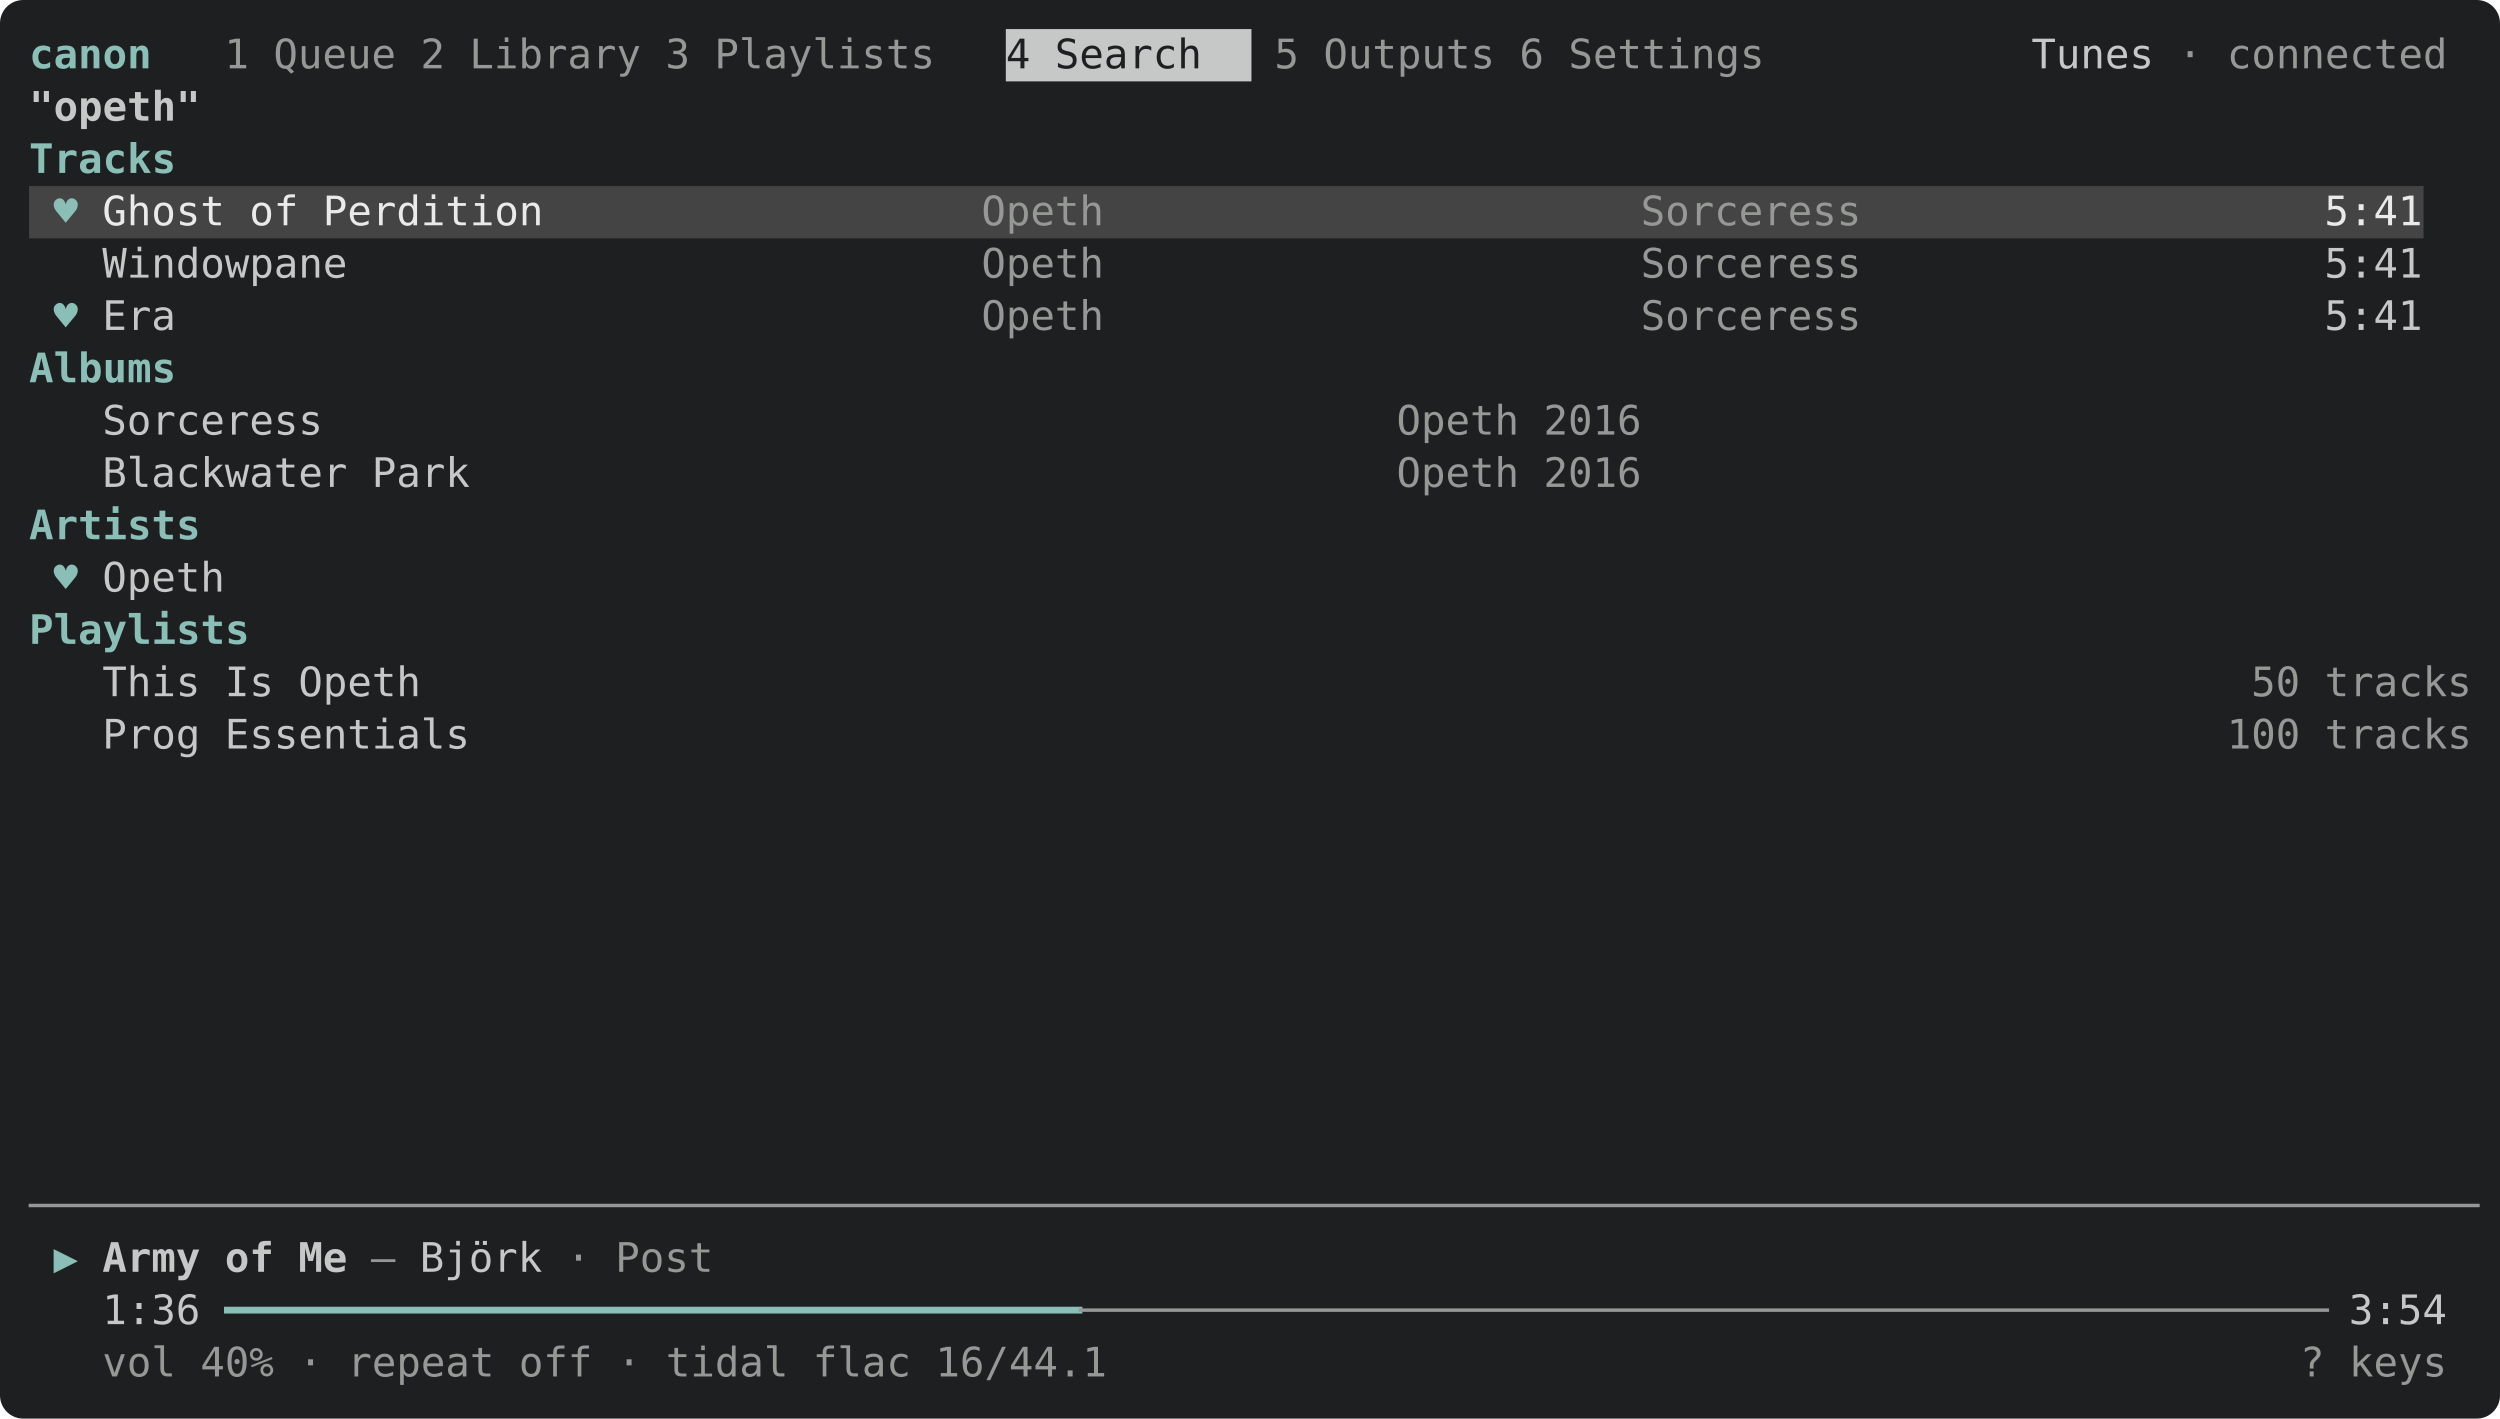
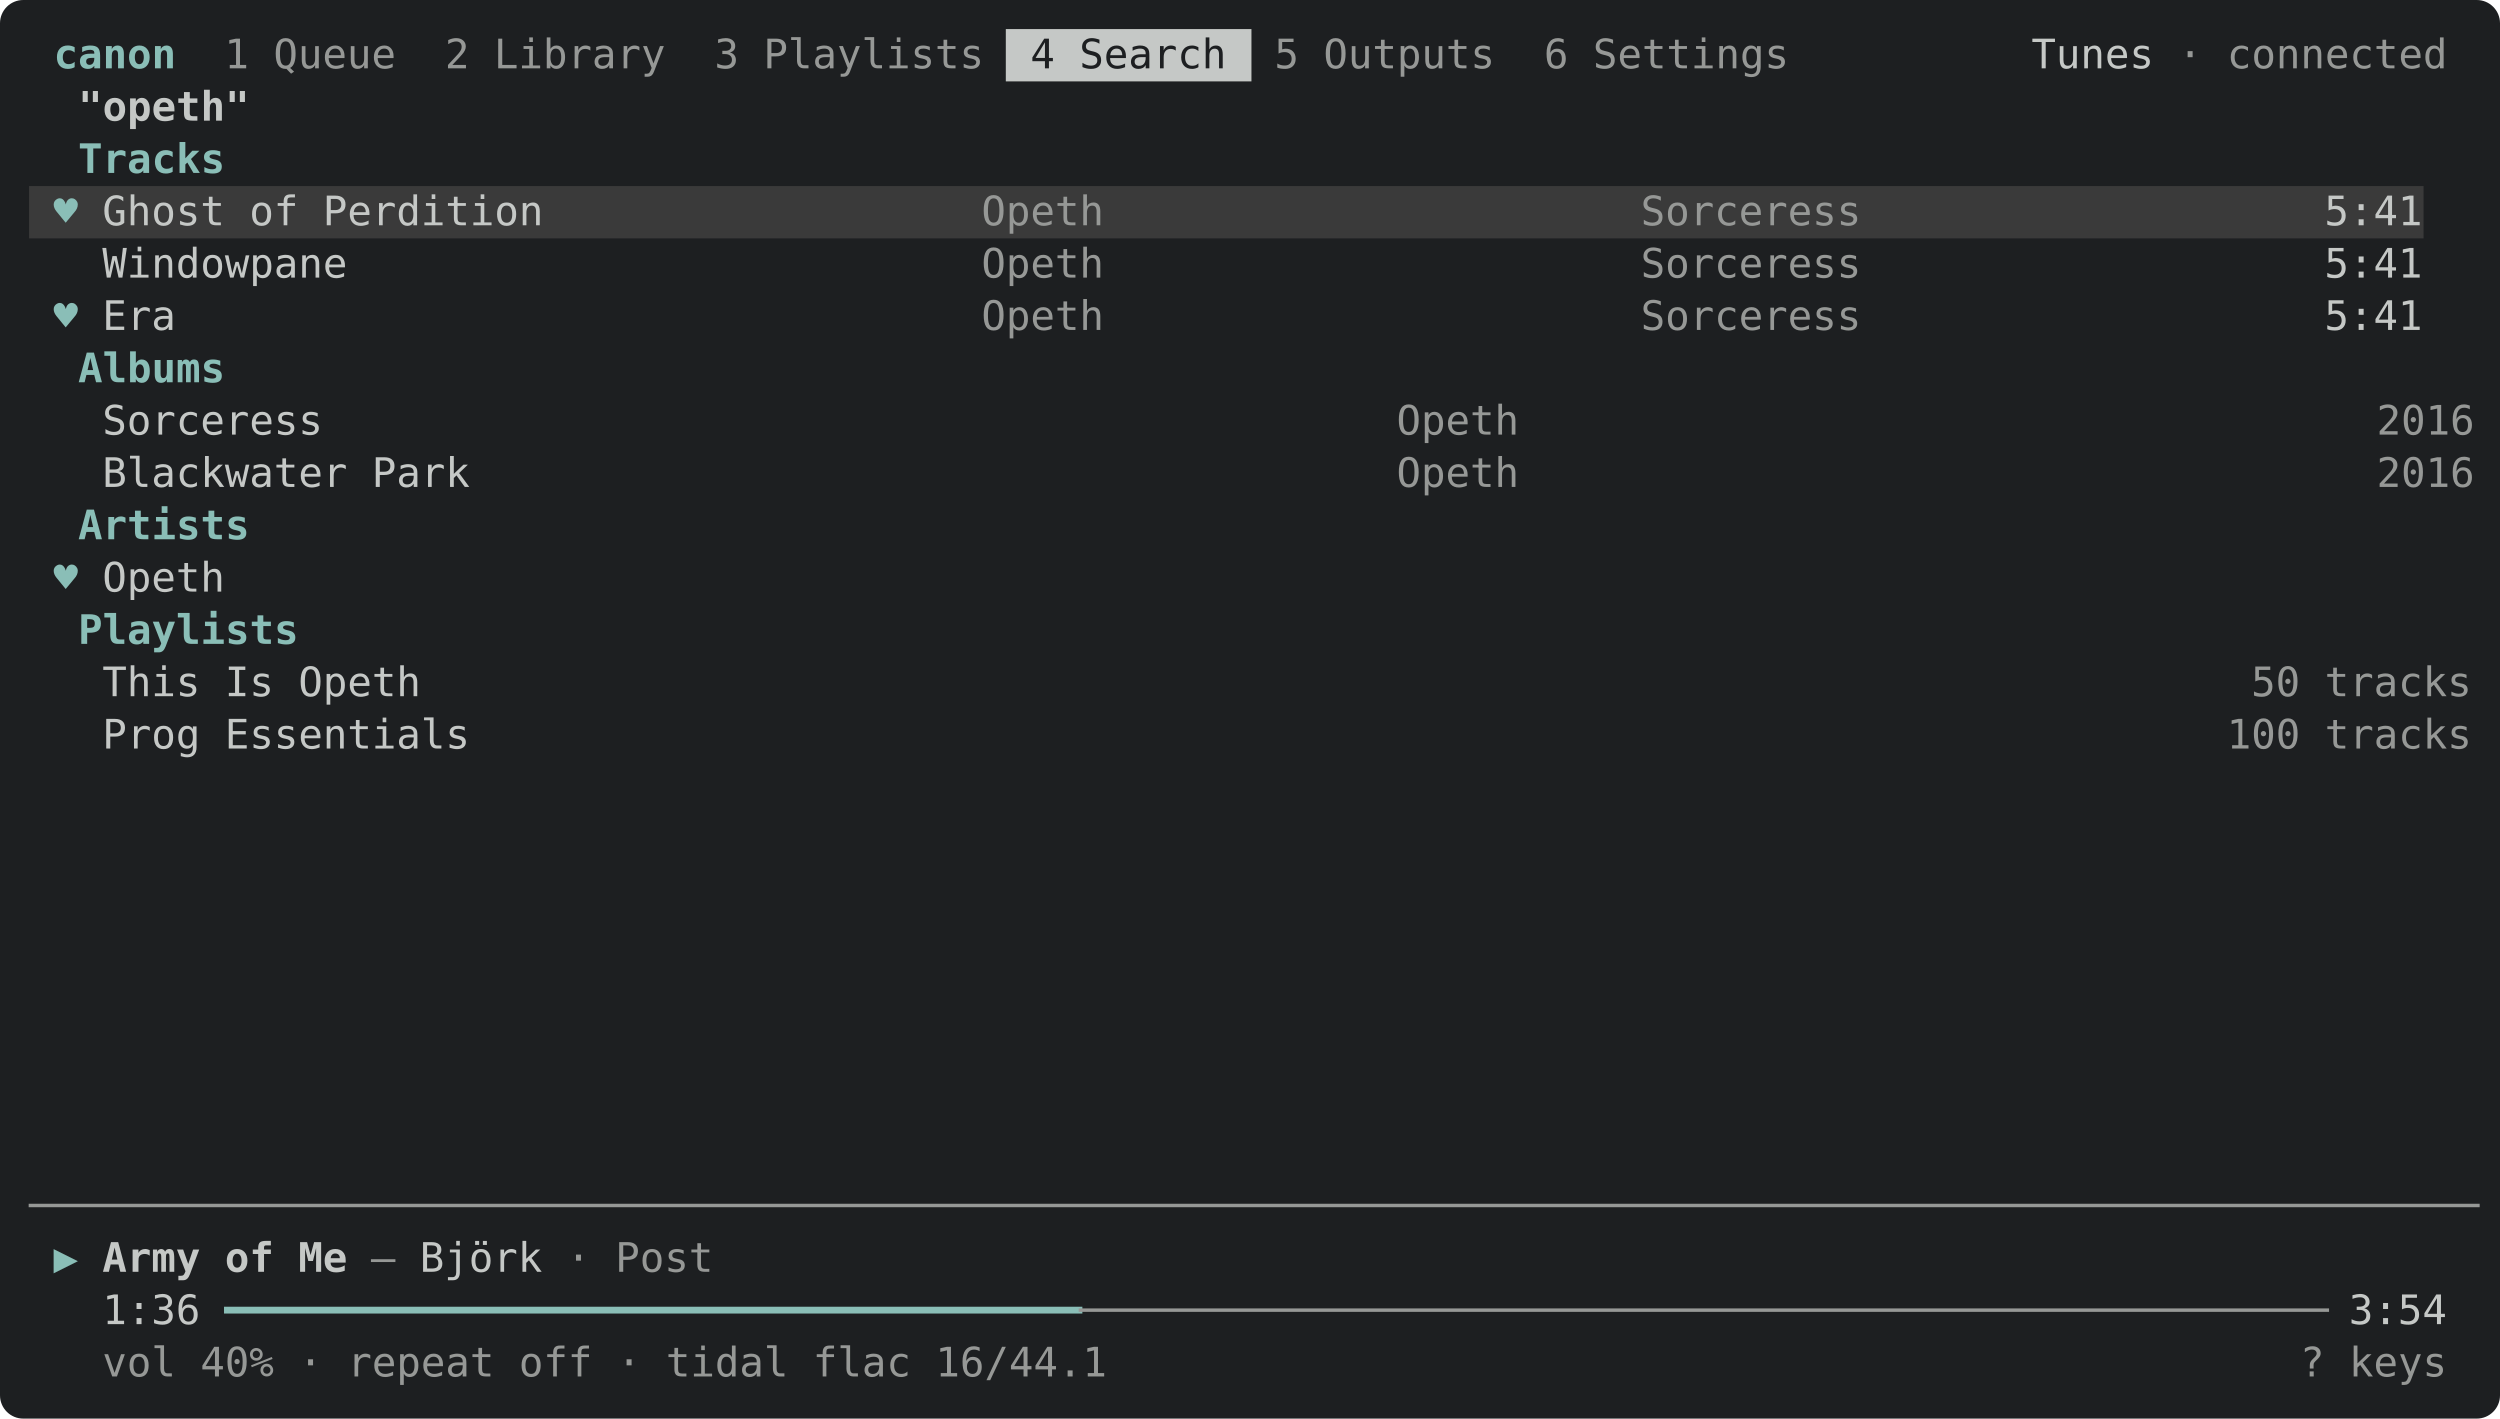
<svg xmlns="http://www.w3.org/2000/svg" width="860" height="488" viewBox="0 0 860 488" font-family="ui-monospace,'SF Mono','DejaVu Sans Mono',Menlo,Consolas,monospace" font-size="14">
  <style>
text{white-space:pre}
.b0{fill:#c5c8c6}
- .b1{fill:#444444}
+ .b1{fill:#3a3a3a}
.s0{fill:#8abeb7;font-weight:bold}
.s1{fill:#969896}
.s2{fill:#1d1f21}
.s3{font-weight:bold}
.s4{fill:#8abeb7}
- .s5{fill:#eaeaea}
</style>
  <rect x="0" y="0" width="860" height="488" rx="8" fill="#1d1f21" />
  <rect class="b0" x="346.0" y="10.0" width="84.5" height="18.0" />
  <rect class="b1" x="10.0" y="64.0" width="823.7" height="18.0" />
  <g fill="#c5c8c6">
-     <text y="23.5">
+     <text xml:space="preserve" y="23.5">
      <tspan x="10.0" class="s0"> canon</tspan>
      <tspan x="77.2" class="s1">1 Queue  2 Library  3 Playlists</tspan>
      <tspan x="346.0" class="s2"> 4 Search</tspan>
      <tspan x="438.4" class="s1">5 Outputs  6 Settings</tspan>
      <tspan x="698.8">Tunes</tspan>
      <tspan x="749.2" class="s1">· connected</tspan>
    </text>
-     <text y="41.5">
+     <text xml:space="preserve" y="41.5">
      <tspan x="10.0" class="s3">  "opeth"</tspan>
    </text>
-     <text y="59.5">
+     <text xml:space="preserve" y="59.5">
      <tspan x="10.0" class="s0">  Tracks</tspan>
    </text>
-     <text y="77.5">
+     <text xml:space="preserve" y="77.5">
      <tspan x="18.4" class="s4">♥</tspan>
-       <tspan x="35.2" class="s5">Ghost of Perdition</tspan>
+       <tspan x="35.2">Ghost of Perdition</tspan>
      <tspan x="337.6" class="s1">Opeth</tspan>
      <tspan x="564.4" class="s1">Sorceress</tspan>
-       <tspan x="799.6" class="s5">5:41</tspan>
+       <tspan x="799.6">5:41</tspan>
    </text>
-     <text y="95.5">
+     <text xml:space="preserve" y="95.5">
      <tspan x="35.2">Windowpane</tspan>
      <tspan x="337.6" class="s1">Opeth</tspan>
      <tspan x="564.4" class="s1">Sorceress</tspan>
      <tspan x="799.6">5:41</tspan>
    </text>
-     <text y="113.5">
+     <text xml:space="preserve" y="113.5">
      <tspan x="18.4" class="s4">♥</tspan>
      <tspan x="35.2">Era</tspan>
      <tspan x="337.6" class="s1">Opeth</tspan>
      <tspan x="564.4" class="s1">Sorceress</tspan>
      <tspan x="799.6">5:41</tspan>
    </text>
-     <text y="131.5">
+     <text xml:space="preserve" y="131.5">
      <tspan x="10.0" class="s0">  Albums</tspan>
    </text>
-     <text y="149.5">
+     <text xml:space="preserve" y="149.5">
      <tspan x="35.2">Sorceress</tspan>
      <tspan x="480.4" class="s1">Opeth                                   2016</tspan>
    </text>
-     <text y="167.5">
+     <text xml:space="preserve" y="167.5">
      <tspan x="35.2">Blackwater Park</tspan>
      <tspan x="480.4" class="s1">Opeth                                   2016</tspan>
    </text>
-     <text y="185.5">
+     <text xml:space="preserve" y="185.5">
      <tspan x="10.0" class="s0">  Artists</tspan>
    </text>
-     <text y="203.5">
+     <text xml:space="preserve" y="203.5">
      <tspan x="18.4" class="s4">♥</tspan>
      <tspan x="35.2">Opeth</tspan>
    </text>
-     <text y="221.5">
+     <text xml:space="preserve" y="221.5">
      <tspan x="10.0" class="s0">  Playlists</tspan>
    </text>
-     <text y="239.5">
+     <text xml:space="preserve" y="239.5">
      <tspan x="35.2">This Is Opeth</tspan>
      <tspan x="774.4" class="s1">50 tracks</tspan>
    </text>
-     <text y="257.5">
+     <text xml:space="preserve" y="257.5">
      <tspan x="35.2">Prog Essentials</tspan>
      <tspan x="766.0" class="s1">100 tracks</tspan>
    </text>
-     <text y="419.5">
+     <text xml:space="preserve" y="419.5">
      <tspan x="10.0" class="s1">────────────────────────────────────────────────────────────────────────────────────────────────────</tspan>
    </text>
-     <text y="437.5">
+     <text xml:space="preserve" y="437.5">
      <tspan x="18.4" class="s4">▶</tspan>
      <tspan x="35.2" class="s3">Army of Me</tspan>
      <tspan x="127.6" class="s1">—</tspan>
      <tspan x="144.4">Björk</tspan>
      <tspan x="194.8" class="s1">· Post</tspan>
    </text>
-     <text y="455.5">
+     <text xml:space="preserve" y="455.5">
      <tspan x="35.2">1:36</tspan>
      <tspan x="77.2" class="s4">━━━━━━━━━━━━━━━━━━━━━━━━━━━━━━━━━━━</tspan>
      <tspan x="371.2" class="s1">───────────────────────────────────────────────────</tspan>
      <tspan x="808.0">3:54</tspan>
    </text>
-     <text y="473.5">
+     <text xml:space="preserve" y="473.5">
      <tspan x="35.2" class="s1">vol 40% · repeat off · tidal flac 16/44.1</tspan>
      <tspan x="791.2" class="s1">? keys</tspan>
    </text>
  </g>
</svg>
